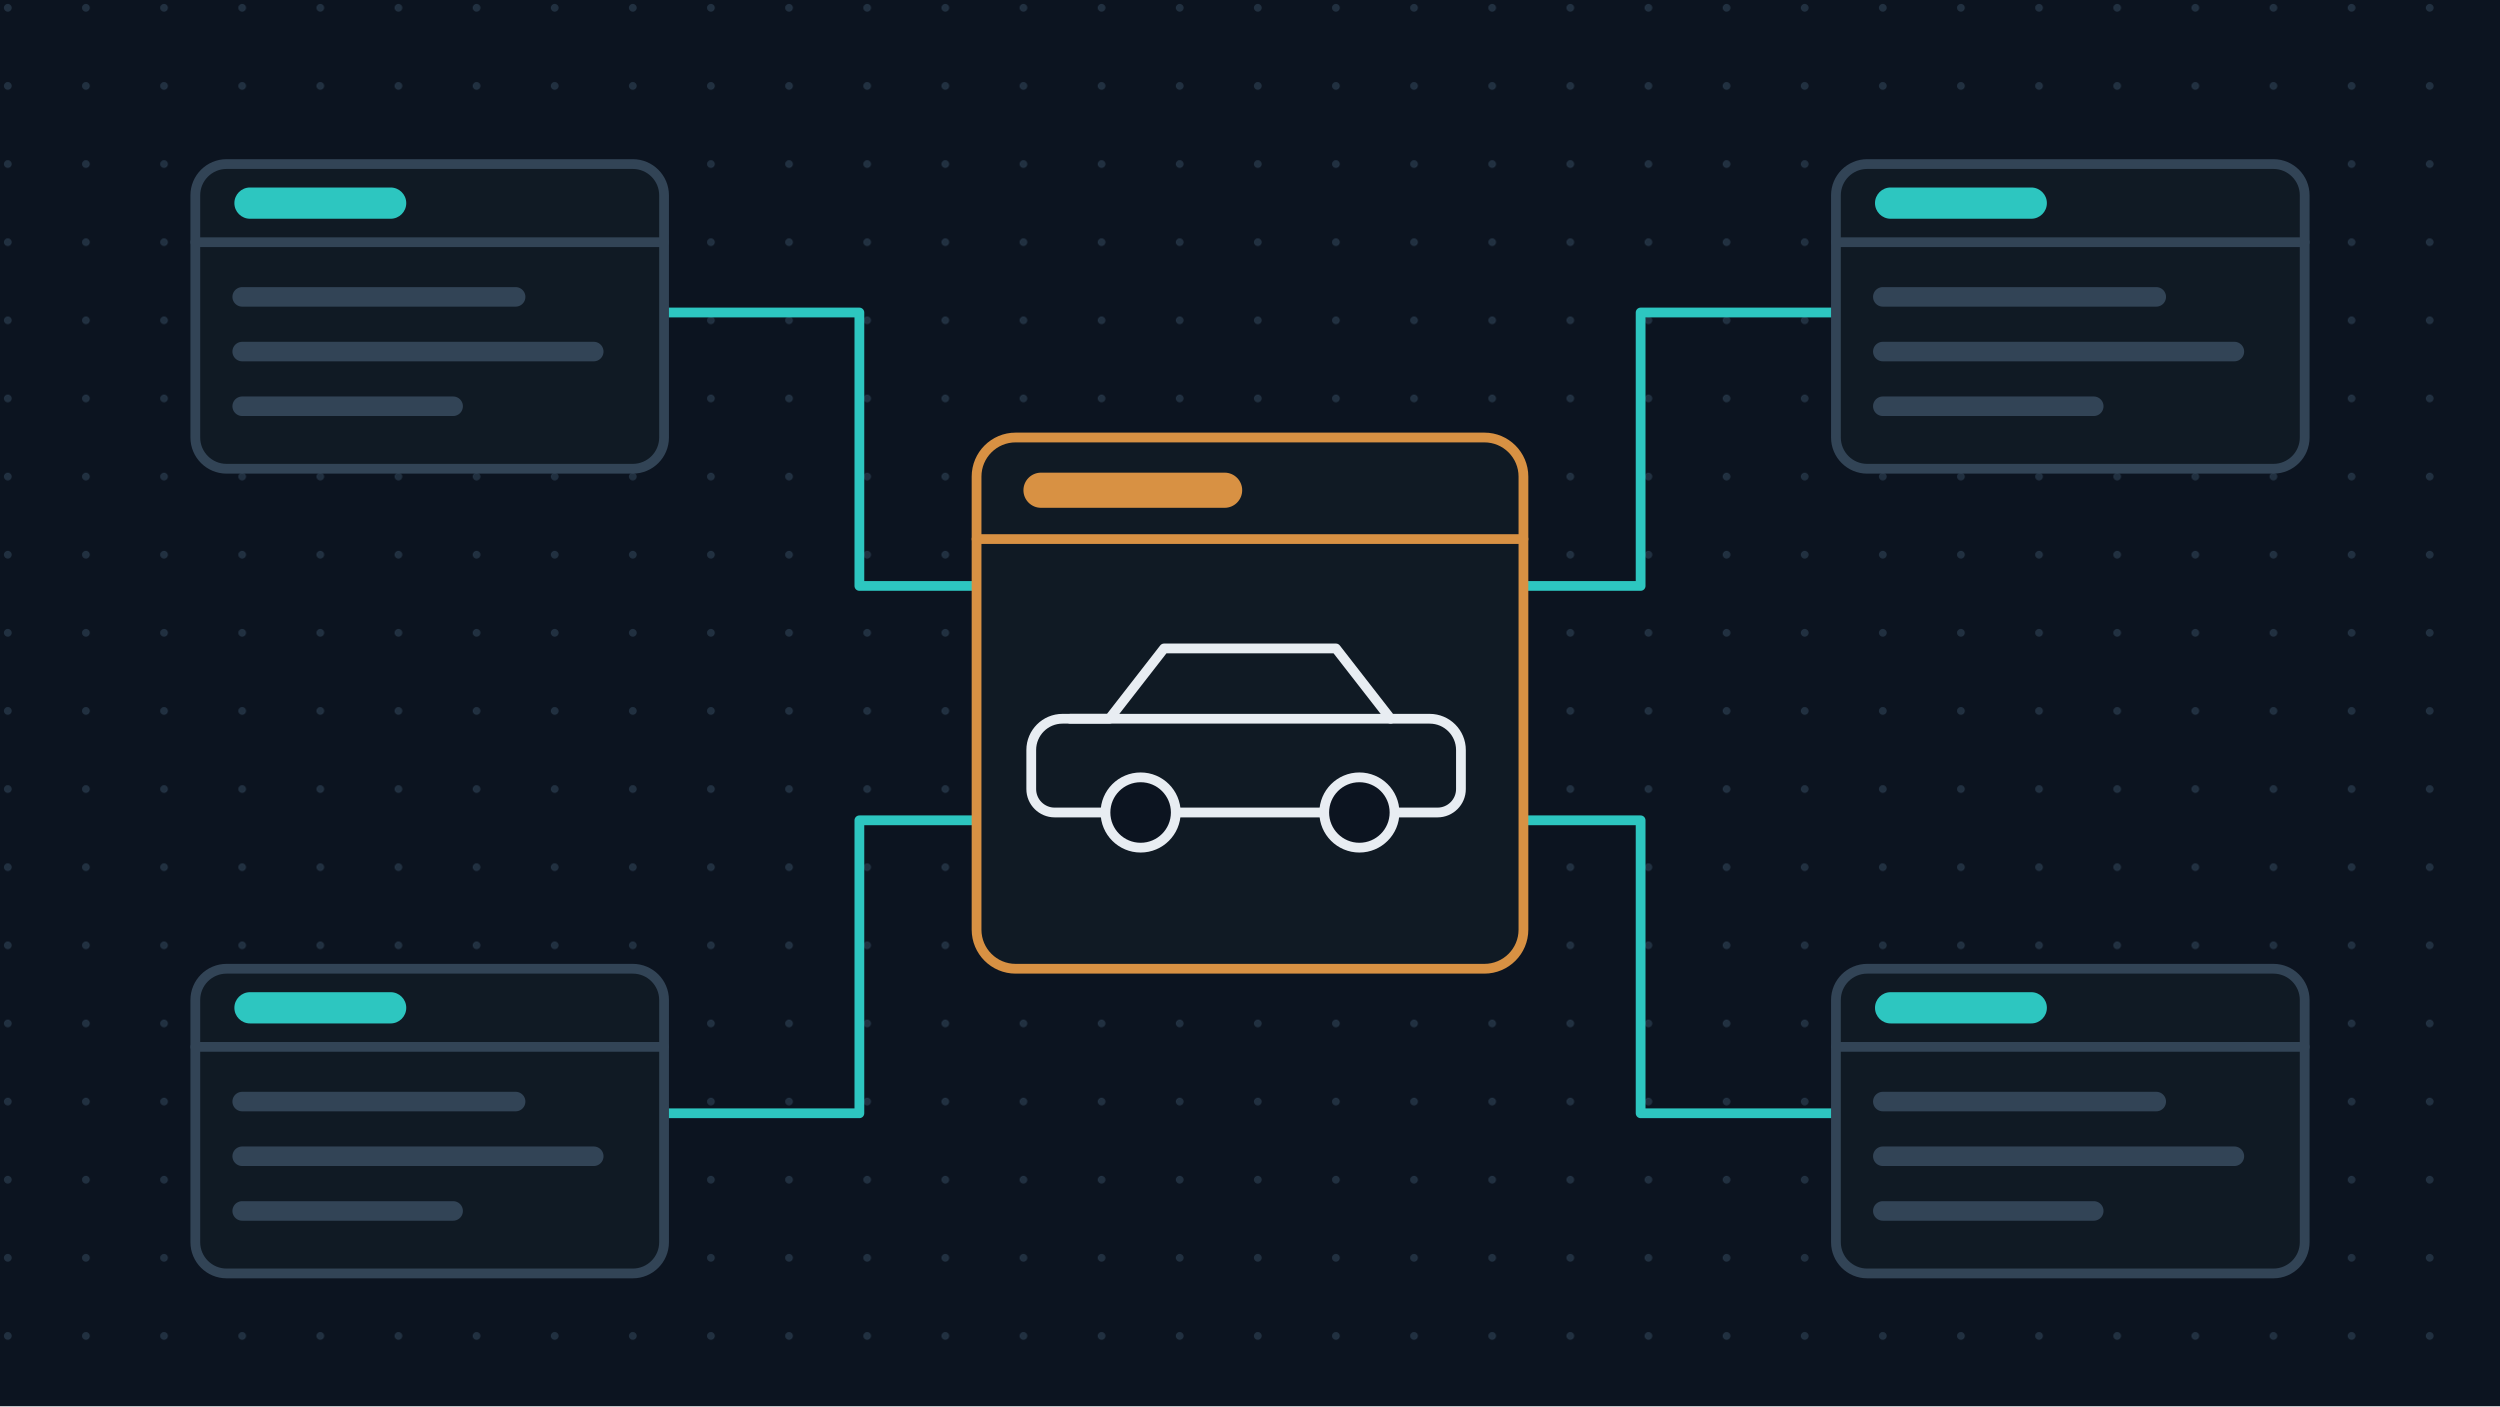
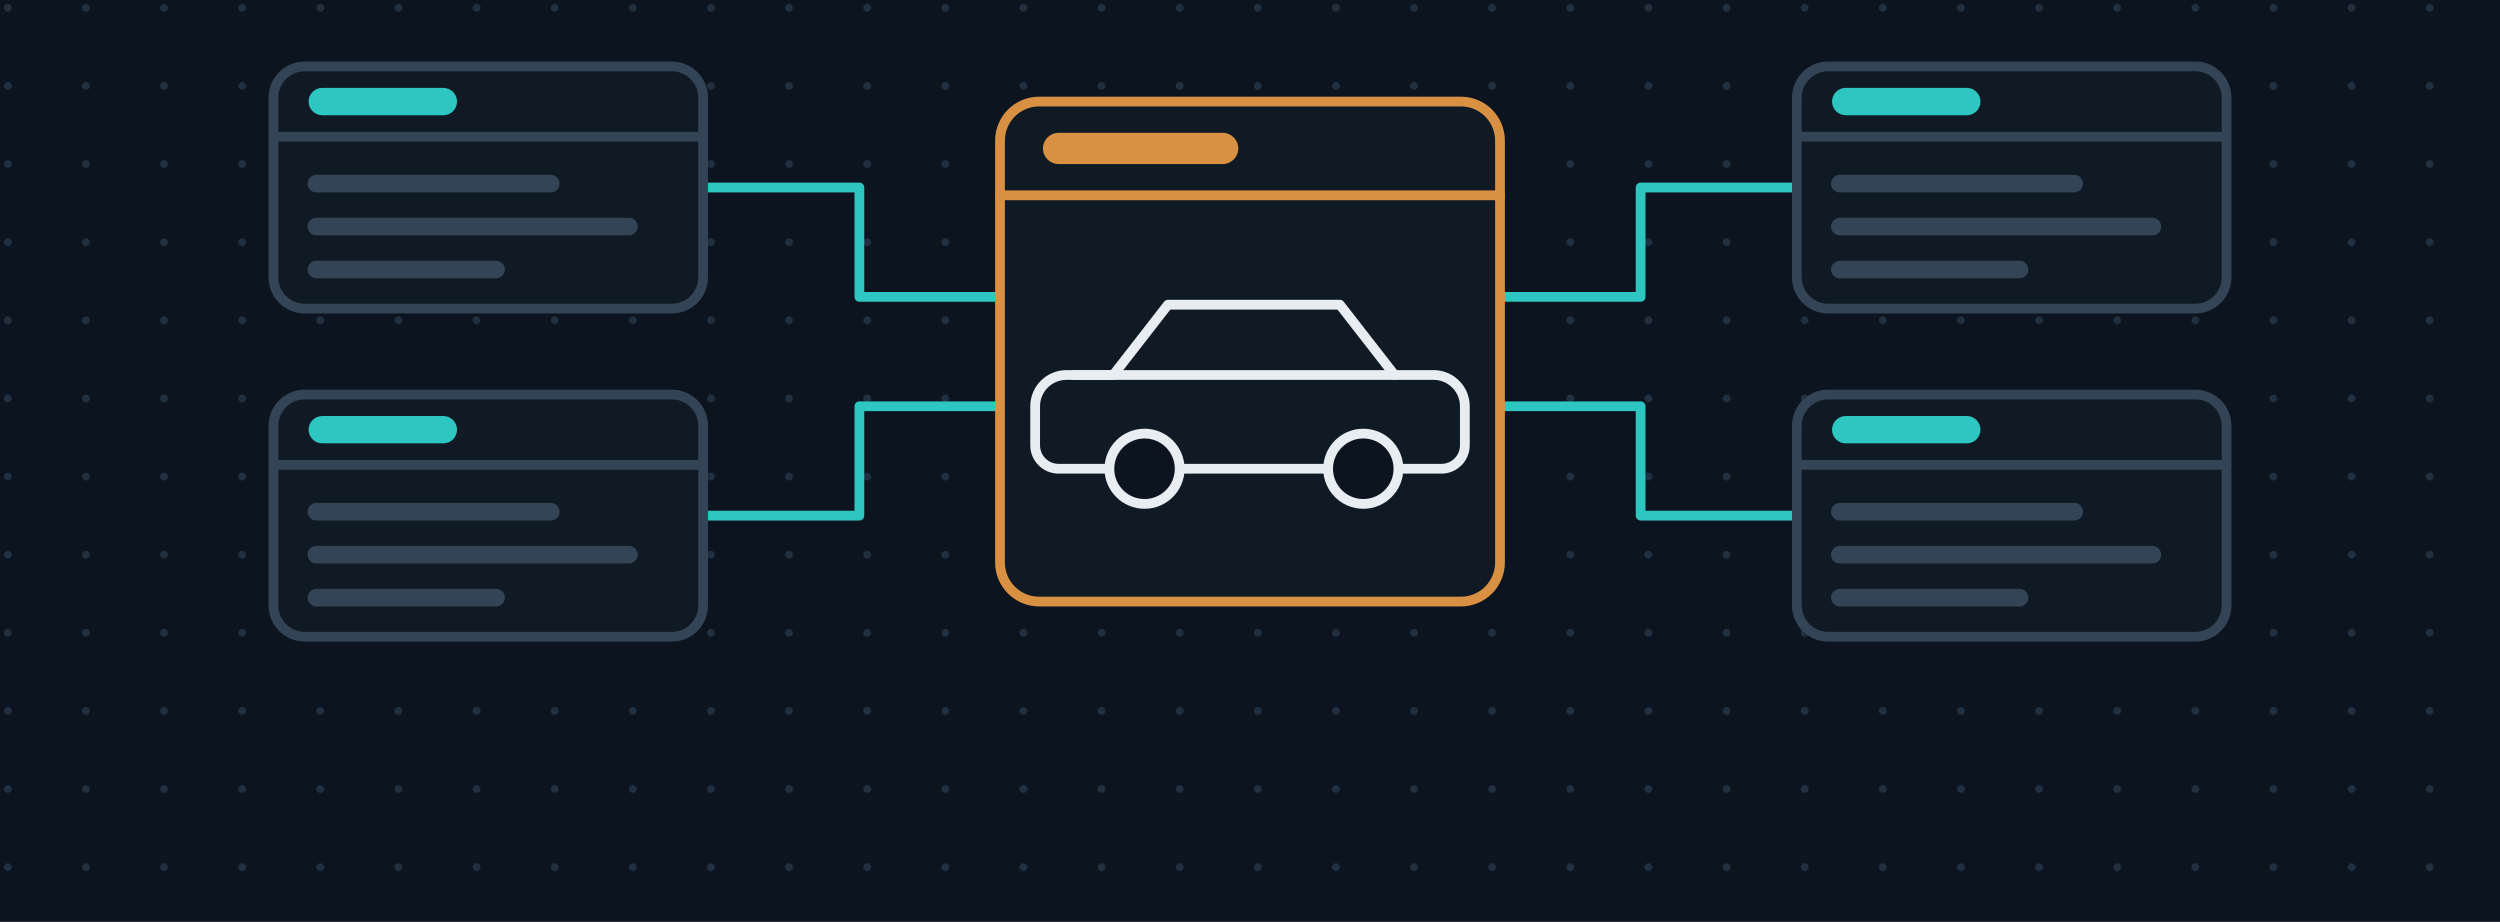
- <svg xmlns="http://www.w3.org/2000/svg" xmlns:xlink="http://www.w3.org/1999/xlink" viewBox="0 0 640 360">
+ <svg xmlns="http://www.w3.org/2000/svg" viewBox="0 0 640 236">
  <defs>
    <pattern id="g" width="20" height="20" patternUnits="userSpaceOnUse">
      <circle cx="2" cy="2" r="1" fill="#213040" />
    </pattern>
  </defs>
-   <rect width="640" height="360" fill="#0C1420" />
-   <rect width="640" height="360" fill="url(#g)" />
+   <rect width="640" height="236" fill="#0C1420" />
+   <rect width="640" height="236" fill="url(#g)" />
  <g fill="none" stroke-width="2.5" stroke-linecap="round" stroke-linejoin="round">
-     <path d="M170 80h50v70h30M470 80h-50v70h-30M170 285h50v-75h30M470 285h-50v-75h-30" stroke="#2DC6C0" />
-     <g id="t">
-       <rect x="50" y="42" width="120" height="78" rx="8" fill="#101A24" stroke="#324456" />
-       <path d="M50 62h120" stroke="#324456" />
-       <rect x="60" y="48" width="44" height="8" rx="4" fill="#2DC6C0" stroke="none" />
-       <path d="M62 76h70M62 90h90M62 104h54" stroke="#324456" stroke-width="5" />
+     <path d="M180 48h40v28h36M180 132h40v-28h36M460 48h-40v28h-36M460 132h-40v-28h-36" stroke="#2DC6C0" />
+     <rect x="70" y="17" width="110" height="62" rx="8" fill="#101A24" stroke="#324456" />
+     <path d="M70 35h110" stroke="#324456" />
+     <rect x="79" y="22.5" width="38" height="7" rx="3.500" fill="#2DC6C0" stroke="none" />
+     <path d="M81 47h60M81 58h80M81 69h46" stroke="#324456" stroke-width="4.500" />
+     <rect x="70" y="101" width="110" height="62" rx="8" fill="#101A24" stroke="#324456" />
+     <path d="M70 119h110" stroke="#324456" />
+     <rect x="79" y="106.5" width="38" height="7" rx="3.500" fill="#2DC6C0" stroke="none" />
+     <path d="M81 131h60M81 142h80M81 153h46" stroke="#324456" stroke-width="4.500" />
+     <rect x="460" y="17" width="110" height="62" rx="8" fill="#101A24" stroke="#324456" />
+     <path d="M460 35h110" stroke="#324456" />
+     <rect x="469" y="22.5" width="38" height="7" rx="3.500" fill="#2DC6C0" stroke="none" />
+     <path d="M471 47h60M471 58h80M471 69h46" stroke="#324456" stroke-width="4.500" />
+     <rect x="460" y="101" width="110" height="62" rx="8" fill="#101A24" stroke="#324456" />
+     <path d="M460 119h110" stroke="#324456" />
+     <rect x="469" y="106.5" width="38" height="7" rx="3.500" fill="#2DC6C0" stroke="none" />
+     <path d="M471 131h60M471 142h80M471 153h46" stroke="#324456" stroke-width="4.500" />
+     <rect x="256" y="26" width="128" height="128" rx="10" fill="#101A24" stroke="#D89143" />
+     <path d="M256 50h128" stroke="#D89143" />
+     <rect x="267" y="34" width="50" height="8" rx="4" fill="#D89143" stroke="none" />
+     <g transform="translate(1 -88)">
+       <path d="M272 208h96a6 6 0 0 0 6-6v-10a8 8 0 0 0-8-8h-10l-14-18h-44l-14 18h-12a8 8 0 0 0-8 8v10a6 6 0 0 0 6 6z" stroke="#E8EDF2" />
+       <circle cx="292" cy="208" r="9" fill="#0C1420" stroke="#E8EDF2" />
+       <circle cx="348" cy="208" r="9" fill="#0C1420" stroke="#E8EDF2" />
+       <path d="M274 184h82" stroke="#E8EDF2" />
    </g>
-     <use xlink:href="#t" x="420" />
-     <use xlink:href="#t" y="206" />
-     <use xlink:href="#t" x="420" y="206" />
-     <rect x="250" y="112" width="140" height="136" rx="10" fill="#101A24" stroke="#D89143" />
-     <path d="M250 138h140" stroke="#D89143" />
-     <rect x="262" y="121" width="56" height="9" rx="4.5" fill="#D89143" stroke="none" />
-     <path d="M272 208h96a6 6 0 0 0 6-6v-10a8 8 0 0 0-8-8h-10l-14-18h-44l-14 18h-12a8 8 0 0 0-8 8v10a6 6 0 0 0 6 6z" stroke="#E8EDF2" />
-     <circle cx="292" cy="208" r="9" fill="#0C1420" stroke="#E8EDF2" />
-     <circle cx="348" cy="208" r="9" fill="#0C1420" stroke="#E8EDF2" />
-     <path d="M274 184h82" stroke="#E8EDF2" />
  </g>
</svg>
